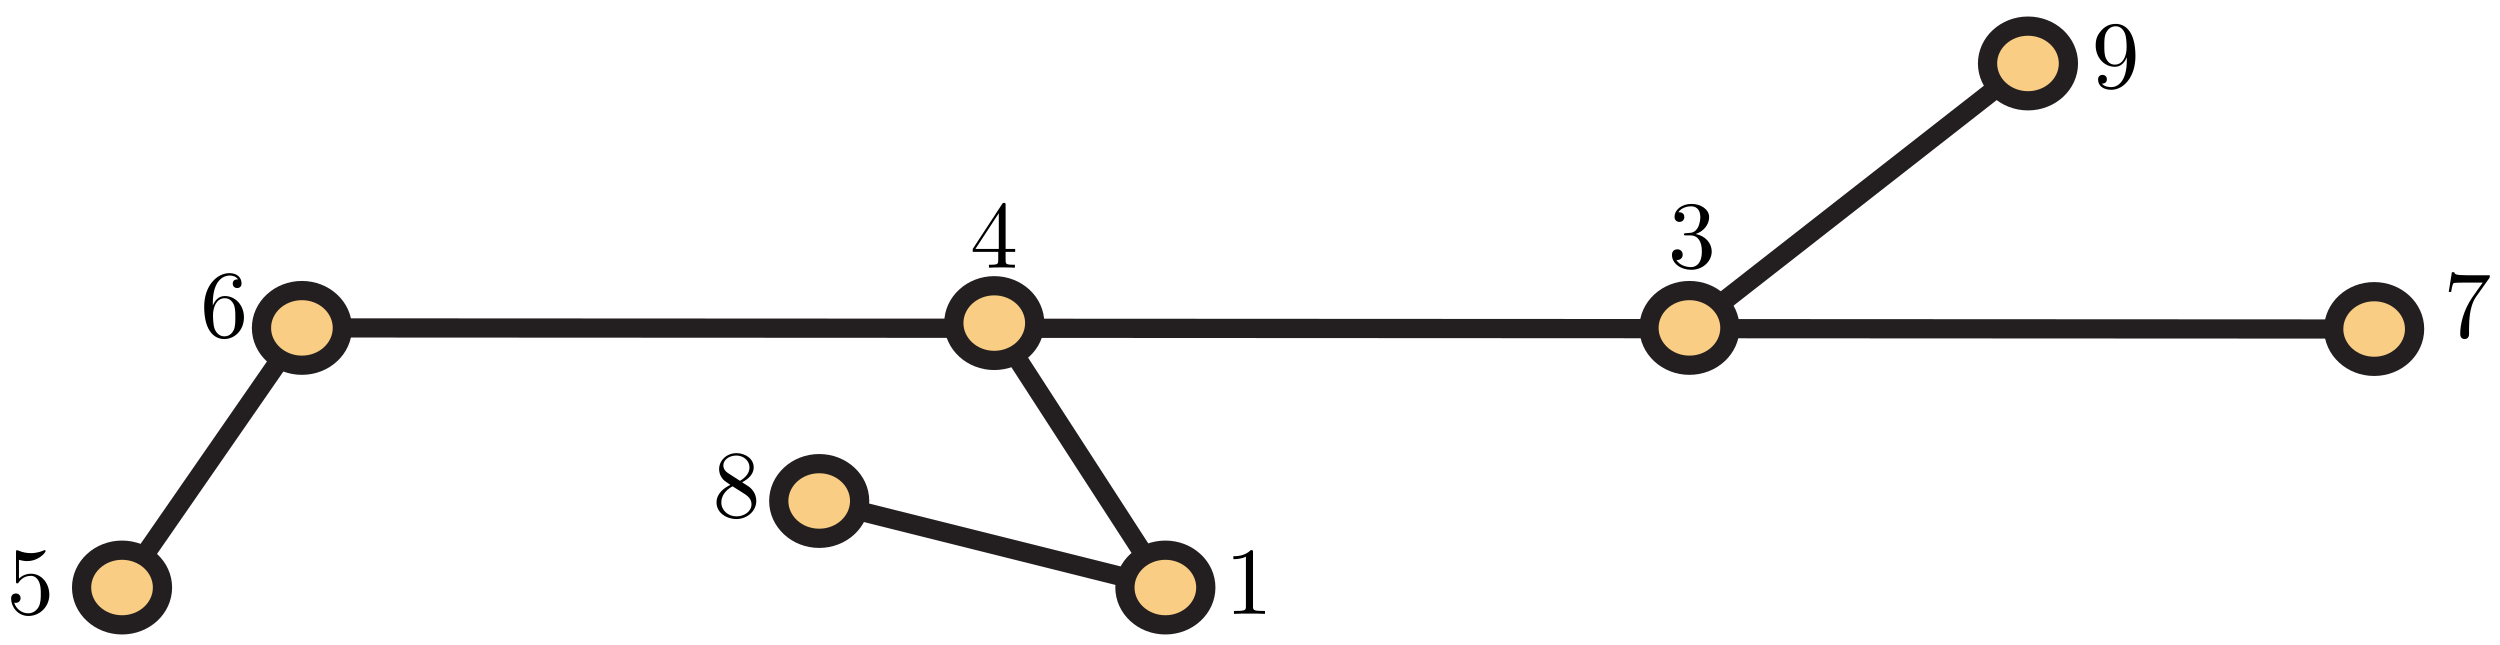
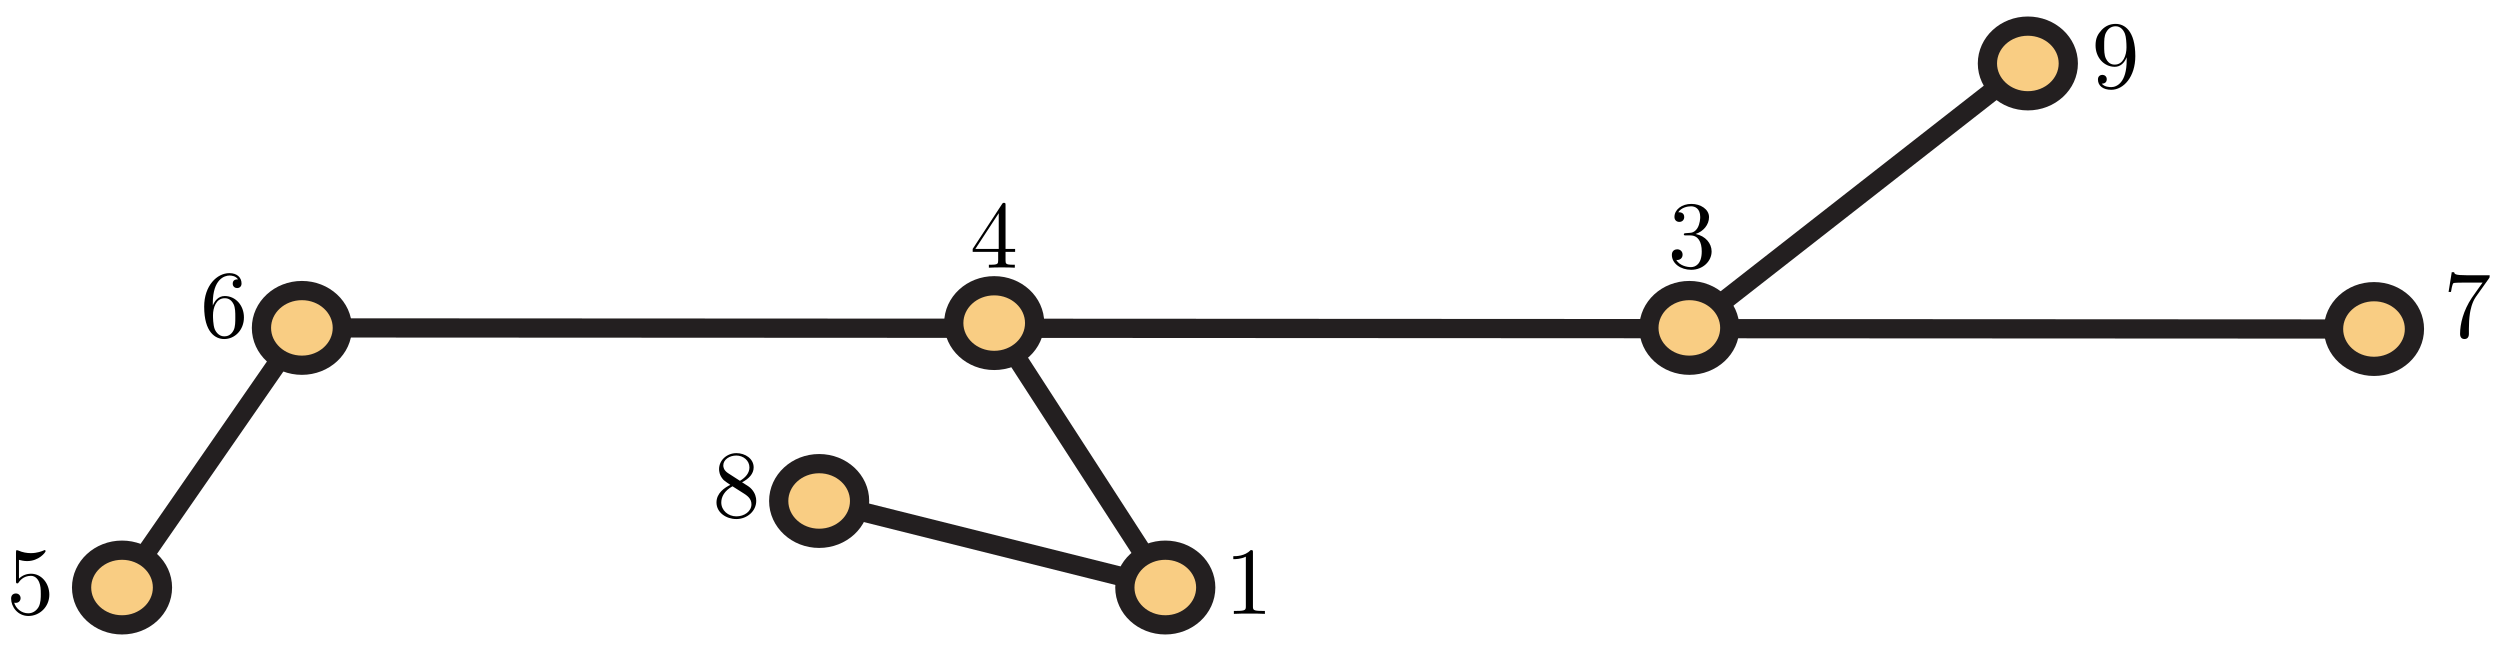
- <svg xmlns="http://www.w3.org/2000/svg" xmlns:xlink="http://www.w3.org/1999/xlink" version="1.1" width="260pt" height="67pt" viewBox="0 0 260 67">
+ <svg xmlns="http://www.w3.org/2000/svg" xmlns:xlink="http://www.w3.org/1999/xlink" version="1.1" width="260" height="67" viewBox="0 0 260 67">
  <defs>
    <clipPath id="clip_1">
-       <path transform="matrix(1.00006,0,0,-1.00005,-5.10302,69.60288)" d="M0 0H288V72H0Z" />
+       <path transform="matrix(1,0,0,-1.00005,-5.102997,69.60288)" d="M0 0H288V72H0Z" />
    </clipPath>
    <clipPath id="clip_2">
-       <path transform="matrix(1.00006,0,0,-1.00005,-5.10302,69.60288)" d="M0 72H288V0H0Z" />
+       <path transform="matrix(1,0,0,-1.00005,-5.102997,69.60288)" d="M0 72H288V0H0Z" />
    </clipPath>
    <path id="font_3_1" d="M.294 .64C.294 .664 .294 .666 .271 .666 .209 .602 .121 .602 .089 .602V.571C.109 .571 .168 .571 .22 .597V.079C.22 .043 .217 .031 .127 .031H.095V0C.13 .003 .217 .003 .257 .003 .297 .003 .384 .003 .419 0V.031H.387C.297 .031 .294 .042 .294 .079V.64Z" />
    <path id="font_3_2" d="M.29 .352C.372 .379 .43 .449 .43 .528 .43 .61 .342 .666 .246 .666 .145 .666 .069 .606 .069 .53 .069 .497 .091 .478 .12 .478 .151 .478 .171 .5 .171 .529 .171 .579 .124 .579 .109 .579 .14 .628 .206 .641 .242 .641 .283 .641 .338 .619 .338 .529 .338 .517 .336 .459 .31 .415 .28 .367 .246 .364 .221 .363 .213 .362 .189 .36 .182 .36 .174 .359 .167 .358 .167 .348 .167 .337 .174 .337 .191 .337H.235C.317 .337 .354 .269 .354 .17 .354 .034 .285 .006 .241 .006 .198 .006 .123 .022 .088 .081 .123 .076 .154 .098 .154 .136 .154 .172 .127 .192 .098 .192 .074 .192 .042 .178 .042 .134 .042 .043 .135-.022 .244-.022 .366-.022 .457 .068 .457 .17 .457 .253 .394 .331 .29 .352Z" />
    <path id="font_3_3" d="M.294 .165V.078C.294 .042 .292 .031 .218 .031H.197V0C.238 .003 .29 .003 .332 .003 .374 .003 .427 .003 .468 0V.031H.447C.373 .031 .371 .042 .371 .078V.165H.471V.196H.371V.651C.371 .671 .371 .677 .355 .677 .346 .677 .343 .677 .335 .665L.028 .196V.165H.294M.3 .196H.056L.3 .569V.196Z" />
    <path id="font_3_4" d="M.449 .2C.449 .319 .367 .419 .259 .419 .211 .419 .168 .403 .132 .368V.564C.152 .558 .185 .551 .217 .551 .34 .551 .41 .642 .41 .655 .41 .661 .407 .666 .4 .666 .399 .666 .397 .666 .392 .663 .372 .654 .323 .634 .256 .634 .216 .634 .17 .641 .123 .662 .115 .665 .113 .665 .111 .665 .101 .665 .101 .657 .101 .641V.344C.101 .326 .101 .318 .115 .318 .122 .318 .124 .321 .128 .327 .139 .343 .176 .397 .257 .397 .309 .397 .334 .351 .342 .333 .358 .296 .36 .257 .36 .207 .36 .172 .36 .112 .336 .07 .312 .031 .275 .006 .229 .006 .156 .006 .099 .058 .082 .117 .085 .116 .088 .115 .099 .115 .132 .115 .149 .14 .149 .164 .149 .188 .132 .213 .099 .213 .085 .213 .05 .206 .05 .16 .05 .074 .119-.022 .231-.022 .347-.022 .449 .073 .449 .2Z" />
    <path id="font_3_5" d="M.132 .328V.352C.132 .605 .256 .641 .307 .641 .331 .641 .373 .635 .395 .601 .38 .601 .34 .601 .34 .556 .34 .525 .364 .51 .386 .51 .402 .51 .432 .519 .432 .558 .432 .618 .388 .666 .305 .666 .177 .666 .042 .537 .042 .316 .042 .049 .158-.022 .251-.022 .362-.022 .457 .072 .457 .204 .457 .331 .368 .427 .257 .427 .189 .427 .152 .376 .132 .328M.251 .006C.188 .006 .158 .066 .152 .081 .134 .128 .134 .208 .134 .226 .134 .304 .166 .404 .256 .404 .272 .404 .318 .404 .349 .342 .367 .305 .367 .254 .367 .205 .367 .157 .367 .107 .35 .071 .32 .011 .274 .006 .251 .006Z" />
    <path id="font_3_6" d="M.476 .609C.485 .621 .485 .623 .485 .644H.242C.12 .644 .118 .657 .114 .676H.089L.056 .47H.081C.084 .486 .093 .549 .106 .561 .113 .567 .191 .567 .204 .567H.411C.4 .551 .321 .442 .299 .409 .209 .274 .176 .135 .176 .033 .176 .023 .176-.022 .222-.022 .268-.022 .268 .023 .268 .033V.084C.268 .139 .271 .194 .279 .248 .283 .271 .297 .357 .341 .419L.476 .609Z" />
    <path id="font_3_7" d="M.163 .457C.117 .487 .113 .521 .113 .538 .113 .599 .178 .641 .249 .641 .322 .641 .386 .589 .386 .517 .386 .46 .347 .412 .287 .377L.163 .457M.309 .362C.381 .399 .43 .451 .43 .517 .43 .609 .341 .666 .25 .666 .15 .666 .069 .592 .069 .499 .069 .481 .071 .436 .113 .389 .124 .377 .161 .352 .186 .335 .128 .306 .042 .25 .042 .151 .042 .045 .144-.022 .249-.022 .362-.022 .457 .061 .457 .168 .457 .204 .446 .249 .408 .291 .389 .312 .373 .322 .309 .362M.209 .32 .332 .242C.36 .223 .407 .193 .407 .132 .407 .058 .332 .006 .25 .006 .164 .006 .092 .068 .092 .151 .092 .209 .124 .273 .209 .32Z" />
    <path id="font_3_8" d="M.367 .318V.286C.367 .052 .263 .006 .205 .006 .188 .006 .134 .008 .107 .042 .151 .042 .159 .071 .159 .088 .159 .119 .135 .134 .113 .134 .097 .134 .067 .125 .067 .086 .067 .019 .121-.022 .206-.022 .335-.022 .457 .114 .457 .329 .457 .598 .342 .666 .253 .666 .198 .666 .149 .648 .106 .603 .065 .558 .042 .516 .042 .441 .042 .316 .13 .218 .242 .218 .303 .218 .344 .26 .367 .318M.243 .241C.227 .241 .181 .241 .15 .304 .132 .341 .132 .391 .132 .44 .132 .494 .132 .541 .153 .578 .18 .628 .218 .641 .253 .641 .299 .641 .332 .607 .349 .562 .361 .53 .365 .467 .365 .421 .365 .338 .331 .241 .243 .241Z" />
  </defs>
  <g clip-path="url(#clip_1)">
-     <g id="layer_1" data-name="Layer 1">
-       <path transform="matrix(1.00006,0,0,-1.00005,175.7017,34.1011)" stroke-width="2" stroke-linecap="butt" stroke-miterlimit="4" stroke-linejoin="miter" fill="none" stroke="#231f20" d="M0 0 35.206 27.5" />
-       <path transform="matrix(1.00006,0,0,-1.00005,121.199,61.10245)" stroke-width="2" stroke-linecap="butt" stroke-miterlimit="4" stroke-linejoin="miter" fill="none" stroke="#231f20" d="M0 0-36 9" />
-       <path transform="matrix(1.00006,0,0,-1.00005,103.4035,33.60108)" stroke-width="2" stroke-linecap="butt" stroke-miterlimit="4" stroke-linejoin="miter" fill="none" stroke="#231f20" d="M0 0 17.794-27.5" />
-       <path transform="matrix(1.00006,0,0,-1.00005,31.39917,34.1011)" stroke-width="2" stroke-linecap="butt" stroke-miterlimit="4" stroke-linejoin="miter" fill="none" stroke="#231f20" d="M0 0-18.706-27" />
-       <path transform="matrix(1.00006,0,0,-1.00005,246.9111,34.21831)" stroke-width="2" stroke-linecap="butt" stroke-miterlimit="4" stroke-linejoin="miter" fill="none" stroke="#231f20" d="M0 0-215.499 .117" />
+     <g>
+       <path transform="matrix(1,0,0,-1.00005,175.6909,34.1011)" stroke-width="2" stroke-linecap="butt" stroke-miterlimit="4" stroke-linejoin="miter" fill="none" stroke="#231f20" d="M0 0 35.206 27.5" />
+       <path transform="matrix(1,0,0,-1.00005,121.1914,61.10245)" stroke-width="2" stroke-linecap="butt" stroke-miterlimit="4" stroke-linejoin="miter" fill="none" stroke="#231f20" d="M0 0-36 9" />
+       <path transform="matrix(1,0,0,-1.00005,103.397,33.60108)" stroke-width="2" stroke-linecap="butt" stroke-miterlimit="4" stroke-linejoin="miter" fill="none" stroke="#231f20" d="M0 0 17.794-27.5" />
+       <path transform="matrix(1,0,0,-1.00005,31.397,34.1011)" stroke-width="2" stroke-linecap="butt" stroke-miterlimit="4" stroke-linejoin="miter" fill="none" stroke="#231f20" d="M0 0-18.706-27" />
+       <path transform="matrix(1,0,0,-1.00005,246.896,34.21831)" stroke-width="2" stroke-linecap="butt" stroke-miterlimit="4" stroke-linejoin="miter" fill="none" stroke="#231f20" d="M0 0-215.499 .117" />
      <g clip-path="url(#clip_2)">
-         <path transform="matrix(1.00006,0,0,-1.00005,16.8983,61.10245)" d="M0 0C0 2.145-1.883 3.883-4.206 3.883-6.529 3.883-8.412 2.145-8.412 0-8.412-2.144-6.529-3.883-4.206-3.883-1.883-3.883 0-2.144 0 0" fill="#f9cd83" />
-         <path transform="matrix(1.00006,0,0,-1.00005,16.8983,61.10245)" stroke-width="2" stroke-linecap="butt" stroke-miterlimit="4" stroke-linejoin="miter" fill="none" stroke="#231f20" d="M0 0C0 2.145-1.883 3.883-4.206 3.883-6.529 3.883-8.412 2.145-8.412 0-8.412-2.144-6.529-3.883-4.206-3.883-1.883-3.883 0-2.144 0 0Z" />
-         <path transform="matrix(1.00006,0,0,-1.00005,251.1174,34.21831)" d="M0 0C0 2.145-1.883 3.883-4.205 3.883-6.529 3.883-8.412 2.145-8.412 0-8.412-2.144-6.529-3.883-4.205-3.883-1.883-3.883 0-2.144 0 0" fill="#f9cd83" />
-         <path transform="matrix(1.00006,0,0,-1.00005,251.1174,34.21831)" stroke-width="2" stroke-linecap="butt" stroke-miterlimit="4" stroke-linejoin="miter" fill="none" stroke="#231f20" d="M0 0C0 2.145-1.883 3.883-4.205 3.883-6.529 3.883-8.412 2.145-8.412 0-8.412-2.144-6.529-3.883-4.205-3.883-1.883-3.883 0-2.144 0 0Z" />
-         <path transform="matrix(1.00006,0,0,-1.00005,179.9081,34.1011)" d="M0 0C0 2.145-1.883 3.883-4.205 3.883-6.529 3.883-8.412 2.145-8.412 0-8.412-2.144-6.529-3.883-4.205-3.883-1.883-3.883 0-2.144 0 0" fill="#f9cd83" />
-         <path transform="matrix(1.00006,0,0,-1.00005,179.9081,34.1011)" stroke-width="2" stroke-linecap="butt" stroke-miterlimit="4" stroke-linejoin="miter" fill="none" stroke="#231f20" d="M0 0C0 2.145-1.883 3.883-4.205 3.883-6.529 3.883-8.412 2.145-8.412 0-8.412-2.144-6.529-3.883-4.205-3.883-1.883-3.883 0-2.144 0 0Z" />
-         <path transform="matrix(1.00006,0,0,-1.00005,107.6098,33.60108)" d="M0 0C0 2.145-1.883 3.883-4.206 3.883-6.529 3.883-8.412 2.145-8.412 0-8.412-2.144-6.529-3.883-4.206-3.883-1.883-3.883 0-2.144 0 0" fill="#f9cd83" />
-         <path transform="matrix(1.00006,0,0,-1.00005,107.6098,33.60108)" stroke-width="2" stroke-linecap="butt" stroke-miterlimit="4" stroke-linejoin="miter" fill="none" stroke="#231f20" d="M0 0C0 2.145-1.883 3.883-4.206 3.883-6.529 3.883-8.412 2.145-8.412 0-8.412-2.144-6.529-3.883-4.206-3.883-1.883-3.883 0-2.144 0 0Z" />
-         <path transform="matrix(1.00006,0,0,-1.00005,35.60552,34.1011)" d="M0 0C0 2.145-1.883 3.883-4.206 3.883-6.529 3.883-8.412 2.145-8.412 0-8.412-2.144-6.529-3.883-4.206-3.883-1.883-3.883 0-2.144 0 0" fill="#f9cd83" />
-         <path transform="matrix(1.00006,0,0,-1.00005,35.60552,34.1011)" stroke-width="2" stroke-linecap="butt" stroke-miterlimit="4" stroke-linejoin="miter" fill="none" stroke="#231f20" d="M0 0C0 2.145-1.883 3.883-4.206 3.883-6.529 3.883-8.412 2.145-8.412 0-8.412-2.144-6.529-3.883-4.206-3.883-1.883-3.883 0-2.144 0 0Z" />
-         <path transform="matrix(1.00006,0,0,-1.00005,89.40265,52.102)" d="M0 0C0 2.145-1.883 3.883-4.205 3.883-6.529 3.883-8.412 2.145-8.412 0-8.412-2.144-6.529-3.883-4.205-3.883-1.883-3.883 0-2.144 0 0" fill="#f9cd83" />
-         <path transform="matrix(1.00006,0,0,-1.00005,89.40265,52.102)" stroke-width="2" stroke-linecap="butt" stroke-miterlimit="4" stroke-linejoin="miter" fill="none" stroke="#231f20" d="M0 0C0 2.145-1.883 3.883-4.205 3.883-6.529 3.883-8.412 2.145-8.412 0-8.412-2.144-6.529-3.883-4.205-3.883-1.883-3.883 0-2.144 0 0Z" />
-         <path transform="matrix(1.00006,0,0,-1.00005,215.1163,6.599728)" d="M0 0C0 2.145-1.883 3.883-4.205 3.883-6.529 3.883-8.412 2.145-8.412 0-8.412-2.144-6.529-3.883-4.205-3.883-1.883-3.883 0-2.144 0 0" fill="#f9cd83" />
-         <path transform="matrix(1.00006,0,0,-1.00005,215.1163,6.599728)" stroke-width="2" stroke-linecap="butt" stroke-miterlimit="4" stroke-linejoin="miter" fill="none" stroke="#231f20" d="M0 0C0 2.145-1.883 3.883-4.205 3.883-6.529 3.883-8.412 2.145-8.412 0-8.412-2.144-6.529-3.883-4.205-3.883-1.883-3.883 0-2.144 0 0Z" />
-         <path transform="matrix(1.00006,0,0,-1.00005,125.4048,61.10245)" d="M0 0C0 2.145-1.883 3.883-4.205 3.883-6.529 3.883-8.412 2.145-8.412 0-8.412-2.144-6.529-3.883-4.205-3.883-1.883-3.883 0-2.144 0 0" fill="#f9cd83" />
-         <path transform="matrix(1.00006,0,0,-1.00005,125.4048,61.10245)" stroke-width="2" stroke-linecap="butt" stroke-miterlimit="4" stroke-linejoin="miter" fill="none" stroke="#231f20" d="M0 0C0 2.145-1.883 3.883-4.205 3.883-6.529 3.883-8.412 2.145-8.412 0-8.412-2.144-6.529-3.883-4.205-3.883-1.883-3.883 0-2.144 0 0Z" />
+         <path transform="matrix(1,0,0,-1.00005,16.897,61.10245)" d="M0 0C0 2.145-1.883 3.883-4.206 3.883-6.529 3.883-8.412 2.145-8.412 0-8.412-2.144-6.529-3.883-4.206-3.883-1.883-3.883 0-2.144 0 0" fill="#f9cd83" />
+         <path transform="matrix(1,0,0,-1.00005,16.897,61.10245)" stroke-width="2" stroke-linecap="butt" stroke-miterlimit="4" stroke-linejoin="miter" fill="none" stroke="#231f20" d="M0 0C0 2.145-1.883 3.883-4.206 3.883-6.529 3.883-8.412 2.145-8.412 0-8.412-2.144-6.529-3.883-4.206-3.883-1.883-3.883 0-2.144 0 0Z" />
+         <path transform="matrix(1,0,0,-1.00005,251.1021,34.21831)" d="M0 0C0 2.145-1.883 3.883-4.205 3.883-6.529 3.883-8.412 2.145-8.412 0-8.412-2.144-6.529-3.883-4.205-3.883-1.883-3.883 0-2.144 0 0" fill="#f9cd83" />
+         <path transform="matrix(1,0,0,-1.00005,251.1021,34.21831)" stroke-width="2" stroke-linecap="butt" stroke-miterlimit="4" stroke-linejoin="miter" fill="none" stroke="#231f20" d="M0 0C0 2.145-1.883 3.883-4.205 3.883-6.529 3.883-8.412 2.145-8.412 0-8.412-2.144-6.529-3.883-4.205-3.883-1.883-3.883 0-2.144 0 0Z" />
+         <path transform="matrix(1,0,0,-1.00005,179.897,34.1011)" d="M0 0C0 2.145-1.883 3.883-4.205 3.883-6.529 3.883-8.412 2.145-8.412 0-8.412-2.144-6.529-3.883-4.205-3.883-1.883-3.883 0-2.144 0 0" fill="#f9cd83" />
+         <path transform="matrix(1,0,0,-1.00005,179.897,34.1011)" stroke-width="2" stroke-linecap="butt" stroke-miterlimit="4" stroke-linejoin="miter" fill="none" stroke="#231f20" d="M0 0C0 2.145-1.883 3.883-4.205 3.883-6.529 3.883-8.412 2.145-8.412 0-8.412-2.144-6.529-3.883-4.205-3.883-1.883-3.883 0-2.144 0 0Z" />
+         <path transform="matrix(1,0,0,-1.00005,107.6031,33.60108)" d="M0 0C0 2.145-1.883 3.883-4.206 3.883-6.529 3.883-8.412 2.145-8.412 0-8.412-2.144-6.529-3.883-4.206-3.883-1.883-3.883 0-2.144 0 0" fill="#f9cd83" />
+         <path transform="matrix(1,0,0,-1.00005,107.6031,33.60108)" stroke-width="2" stroke-linecap="butt" stroke-miterlimit="4" stroke-linejoin="miter" fill="none" stroke="#231f20" d="M0 0C0 2.145-1.883 3.883-4.206 3.883-6.529 3.883-8.412 2.145-8.412 0-8.412-2.144-6.529-3.883-4.206-3.883-1.883-3.883 0-2.144 0 0Z" />
+         <path transform="matrix(1,0,0,-1.00005,35.6031,34.1011)" d="M0 0C0 2.145-1.883 3.883-4.206 3.883-6.529 3.883-8.412 2.145-8.412 0-8.412-2.144-6.529-3.883-4.206-3.883-1.883-3.883 0-2.144 0 0" fill="#f9cd83" />
+         <path transform="matrix(1,0,0,-1.00005,35.6031,34.1011)" stroke-width="2" stroke-linecap="butt" stroke-miterlimit="4" stroke-linejoin="miter" fill="none" stroke="#231f20" d="M0 0C0 2.145-1.883 3.883-4.206 3.883-6.529 3.883-8.412 2.145-8.412 0-8.412-2.144-6.529-3.883-4.206-3.883-1.883-3.883 0-2.144 0 0Z" />
+         <path transform="matrix(1,0,0,-1.00005,89.397,52.102)" d="M0 0C0 2.145-1.883 3.883-4.205 3.883-6.529 3.883-8.412 2.145-8.412 0-8.412-2.144-6.529-3.883-4.205-3.883-1.883-3.883 0-2.144 0 0" fill="#f9cd83" />
+         <path transform="matrix(1,0,0,-1.00005,89.397,52.102)" stroke-width="2" stroke-linecap="butt" stroke-miterlimit="4" stroke-linejoin="miter" fill="none" stroke="#231f20" d="M0 0C0 2.145-1.883 3.883-4.205 3.883-6.529 3.883-8.412 2.145-8.412 0-8.412-2.144-6.529-3.883-4.205-3.883-1.883-3.883 0-2.144 0 0Z" />
+         <path transform="matrix(1,0,0,-1.00005,215.1031,6.599728)" d="M0 0C0 2.145-1.883 3.883-4.205 3.883-6.529 3.883-8.412 2.145-8.412 0-8.412-2.144-6.529-3.883-4.205-3.883-1.883-3.883 0-2.144 0 0" fill="#f9cd83" />
+         <path transform="matrix(1,0,0,-1.00005,215.1031,6.599728)" stroke-width="2" stroke-linecap="butt" stroke-miterlimit="4" stroke-linejoin="miter" fill="none" stroke="#231f20" d="M0 0C0 2.145-1.883 3.883-4.205 3.883-6.529 3.883-8.412 2.145-8.412 0-8.412-2.144-6.529-3.883-4.205-3.883-1.883-3.883 0-2.144 0 0Z" />
+         <path transform="matrix(1,0,0,-1.00005,125.397,61.10245)" d="M0 0C0 2.145-1.883 3.883-4.205 3.883-6.529 3.883-8.412 2.145-8.412 0-8.412-2.144-6.529-3.883-4.205-3.883-1.883-3.883 0-2.144 0 0" fill="#f9cd83" />
+         <path transform="matrix(1,0,0,-1.00005,125.397,61.10245)" stroke-width="2" stroke-linecap="butt" stroke-miterlimit="4" stroke-linejoin="miter" fill="none" stroke="#231f20" d="M0 0C0 2.145-1.883 3.883-4.205 3.883-6.529 3.883-8.412 2.145-8.412 0-8.412-2.144-6.529-3.883-4.205-3.883-1.883-3.883 0-2.144 0 0Z" />
      </g>
    </g>
  </g>
-   <use data-text="1" xlink:href="#font_3_1" transform="matrix(9.963197,0,0,-9.963098,127.3839,63.84259)" />
-   <use data-text="3" xlink:href="#font_3_2" transform="matrix(9.963197,0,0,-9.963098,173.4657,27.84079)" />
-   <use data-text="4" xlink:href="#font_3_3" transform="matrix(9.963197,0,0,-9.963098,100.8863,27.84079)" />
-   <use data-text="5" xlink:href="#font_3_4" transform="matrix(9.963197,0,0,-9.963098,.657341,63.84259)" />
-   <use data-text="6" xlink:href="#font_3_5" transform="matrix(9.963197,0,0,-9.963098,20.81755,35.04115)" />
-   <use data-text="7" xlink:href="#font_3_6" transform="matrix(9.963197,0,0,-9.963098,254.1105,35.04115)" />
-   <use data-text="8" xlink:href="#font_3_7" transform="matrix(9.963197,0,0,-9.963098,74.10076,53.76209)" />
-   <use data-text="9" xlink:href="#font_3_8" transform="matrix(9.963197,0,0,-9.963098,217.5324,9.119857)" />
+   <use data-text="1" xlink:href="#font_3_1" transform="matrix(9.9626,0,0,-9.963098,127.376,63.84259)" />
+   <use data-text="3" xlink:href="#font_3_2" transform="matrix(9.9626,0,0,-9.963098,173.455,27.84079)" />
+   <use data-text="4" xlink:href="#font_3_3" transform="matrix(9.9626,0,0,-9.963098,100.88,27.84079)" />
+   <use data-text="5" xlink:href="#font_3_4" transform="matrix(9.9626,0,0,-9.963098,.6570206,63.84259)" />
+   <use data-text="6" xlink:href="#font_3_5" transform="matrix(9.9626,0,0,-9.963098,20.81602,35.04115)" />
+   <use data-text="7" xlink:href="#font_3_6" transform="matrix(9.9626,0,0,-9.963098,254.095,35.04115)" />
+   <use data-text="8" xlink:href="#font_3_7" transform="matrix(9.9626,0,0,-9.963098,74.09604,53.76209)" />
+   <use data-text="9" xlink:href="#font_3_8" transform="matrix(9.9626,0,0,-9.963098,217.519,9.119857)" />
</svg>
